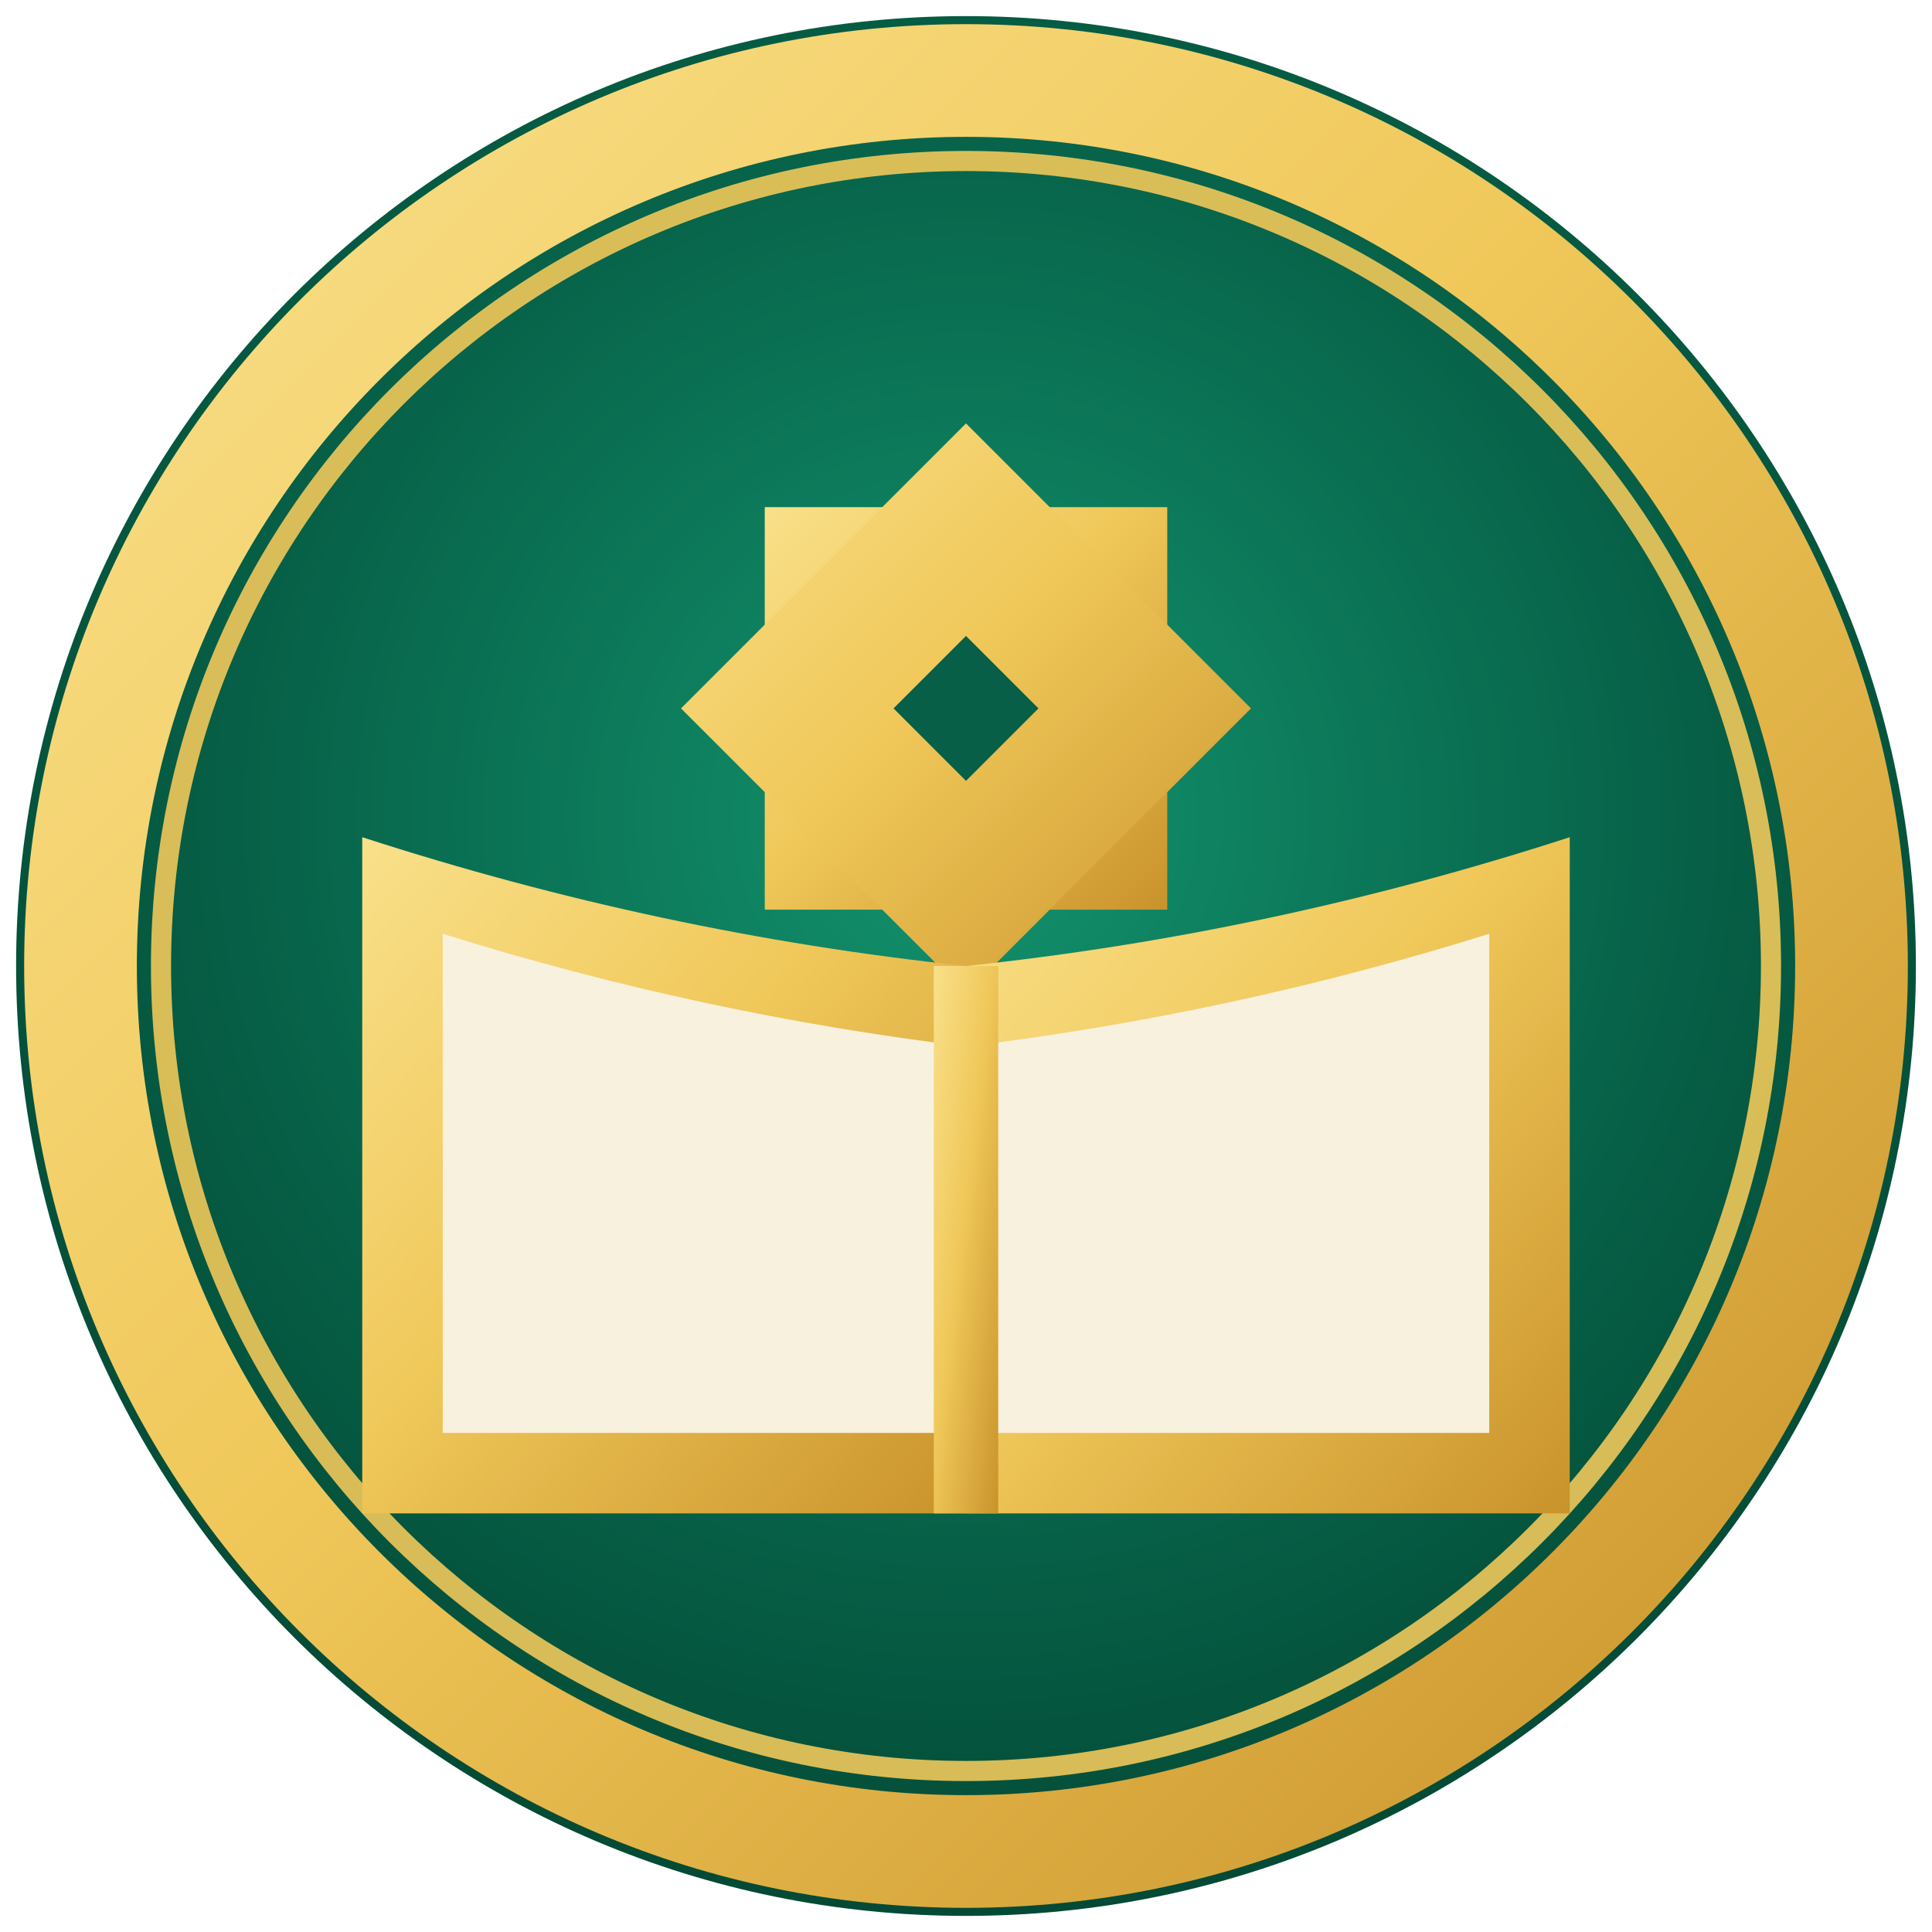
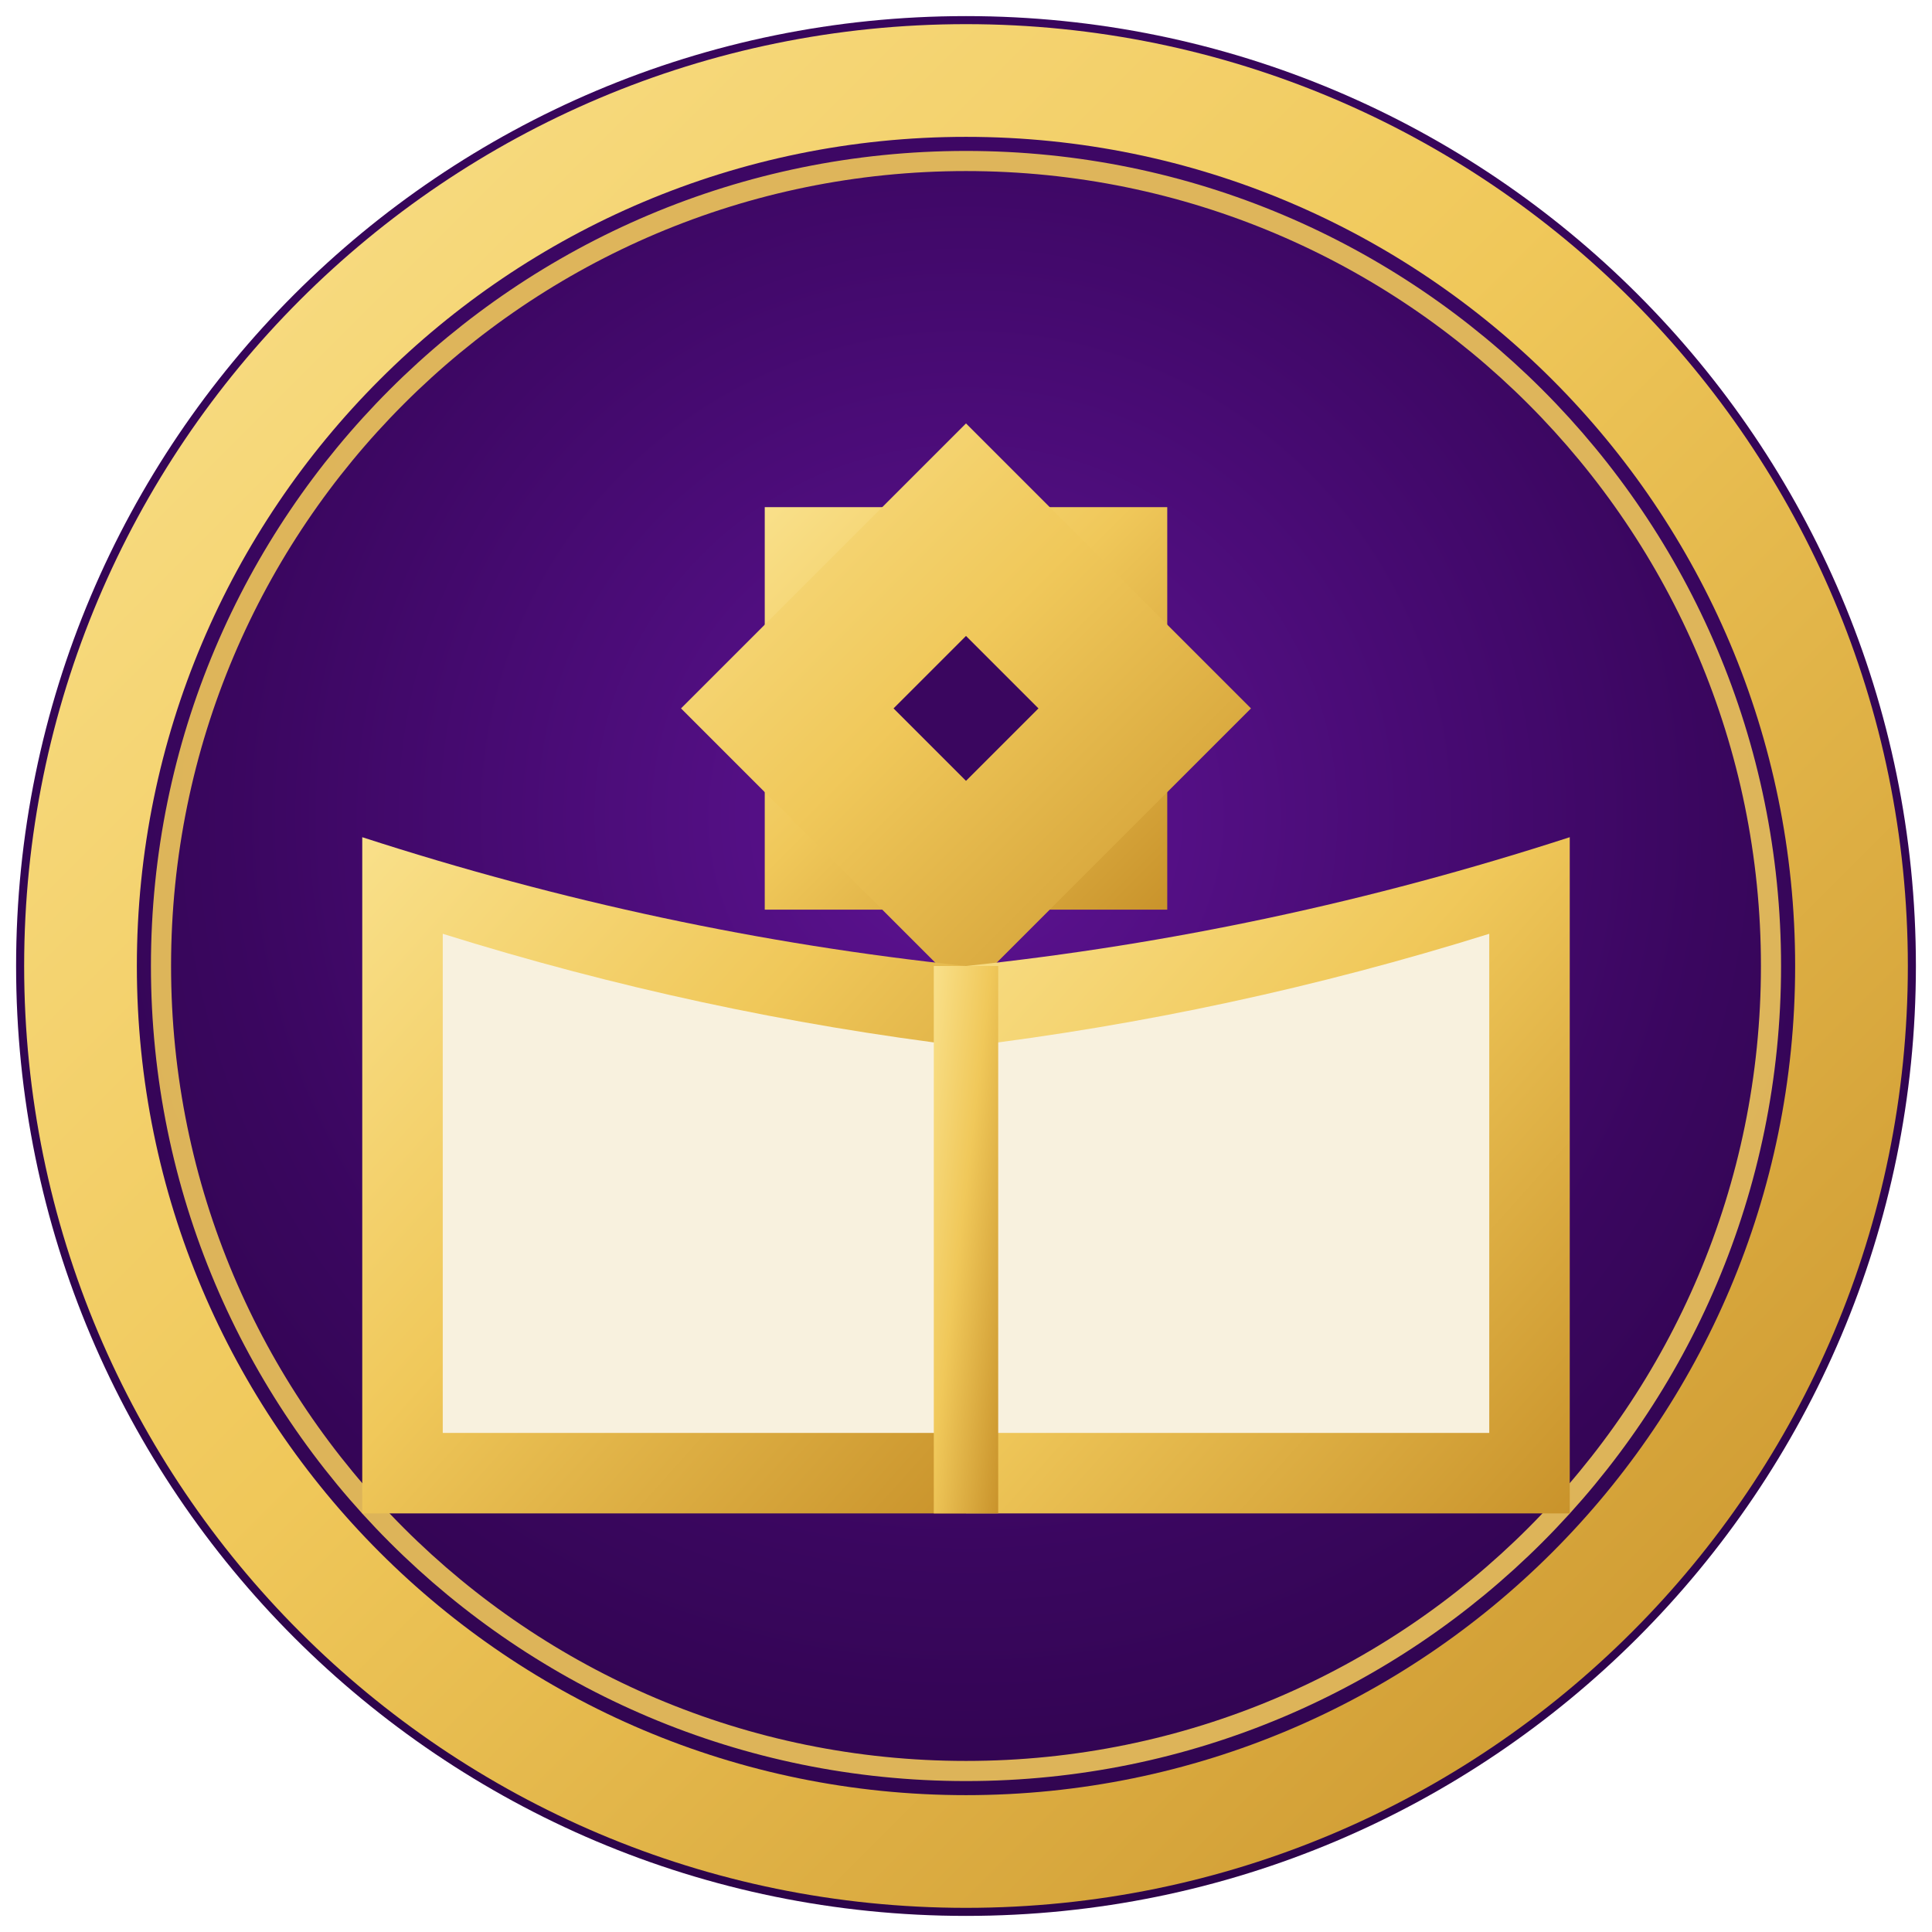
<svg xmlns="http://www.w3.org/2000/svg" viewBox="0 0 240 240">
  <defs>
    <linearGradient id="g" x1="0" y1="0" x2="1" y2="1">
      <stop offset="0%" stop-color="#f9e08a" />
      <stop offset="45%" stop-color="#f0c85a" />
      <stop offset="100%" stop-color="#c9932b" />
    </linearGradient>
    <radialGradient id="e" cx="50%" cy="42%" r="72%">
-       <stop offset="0%" stop-color="#13946e" />
-       <stop offset="55%" stop-color="#065f46" />
-       <stop offset="100%" stop-color="#033b2a" />
+       <stop offset="0%" stop-color="#5E1394" />
+       <stop offset="55%" stop-color="#3A065F" />
+       <stop offset="100%" stop-color="#24033B" />
    </radialGradient>
  </defs>
  <circle cx="120" cy="120" r="118" fill="url(#e)" />
  <circle cx="120" cy="120" r="110" fill="none" stroke="url(#g)" stroke-width="14" />
  <circle cx="120" cy="120" r="100" fill="none" stroke="#f0c85a" stroke-width="2.5" opacity="0.9" />
  <g fill="url(#g)">
    <rect x="95" y="63" width="50" height="50" />
    <polygon points="120,52.6 155.4,88 120,123.4 84.6,88" />
  </g>
-   <polygon points="120,79 129,88 120,97 111,88" fill="#065f46" />
+   <polygon points="120,79 129,88 120,97 111,88" fill="#3A065F" />
  <g fill="url(#g)">
    <path d="M120 120 Q82 116 45 104 L45 188 L120 188 Z" />
    <path d="M120 120 Q158 116 195 104 L195 188 L120 188 Z" />
  </g>
  <g fill="#f8f1de">
    <path d="M120 130 Q87 126 55 116 L55 178 L120 178 Z" />
    <path d="M120 130 Q153 126 185 116 L185 178 L120 178 Z" />
  </g>
  <rect x="116" y="120" width="8" height="68" fill="url(#g)" />
</svg>
